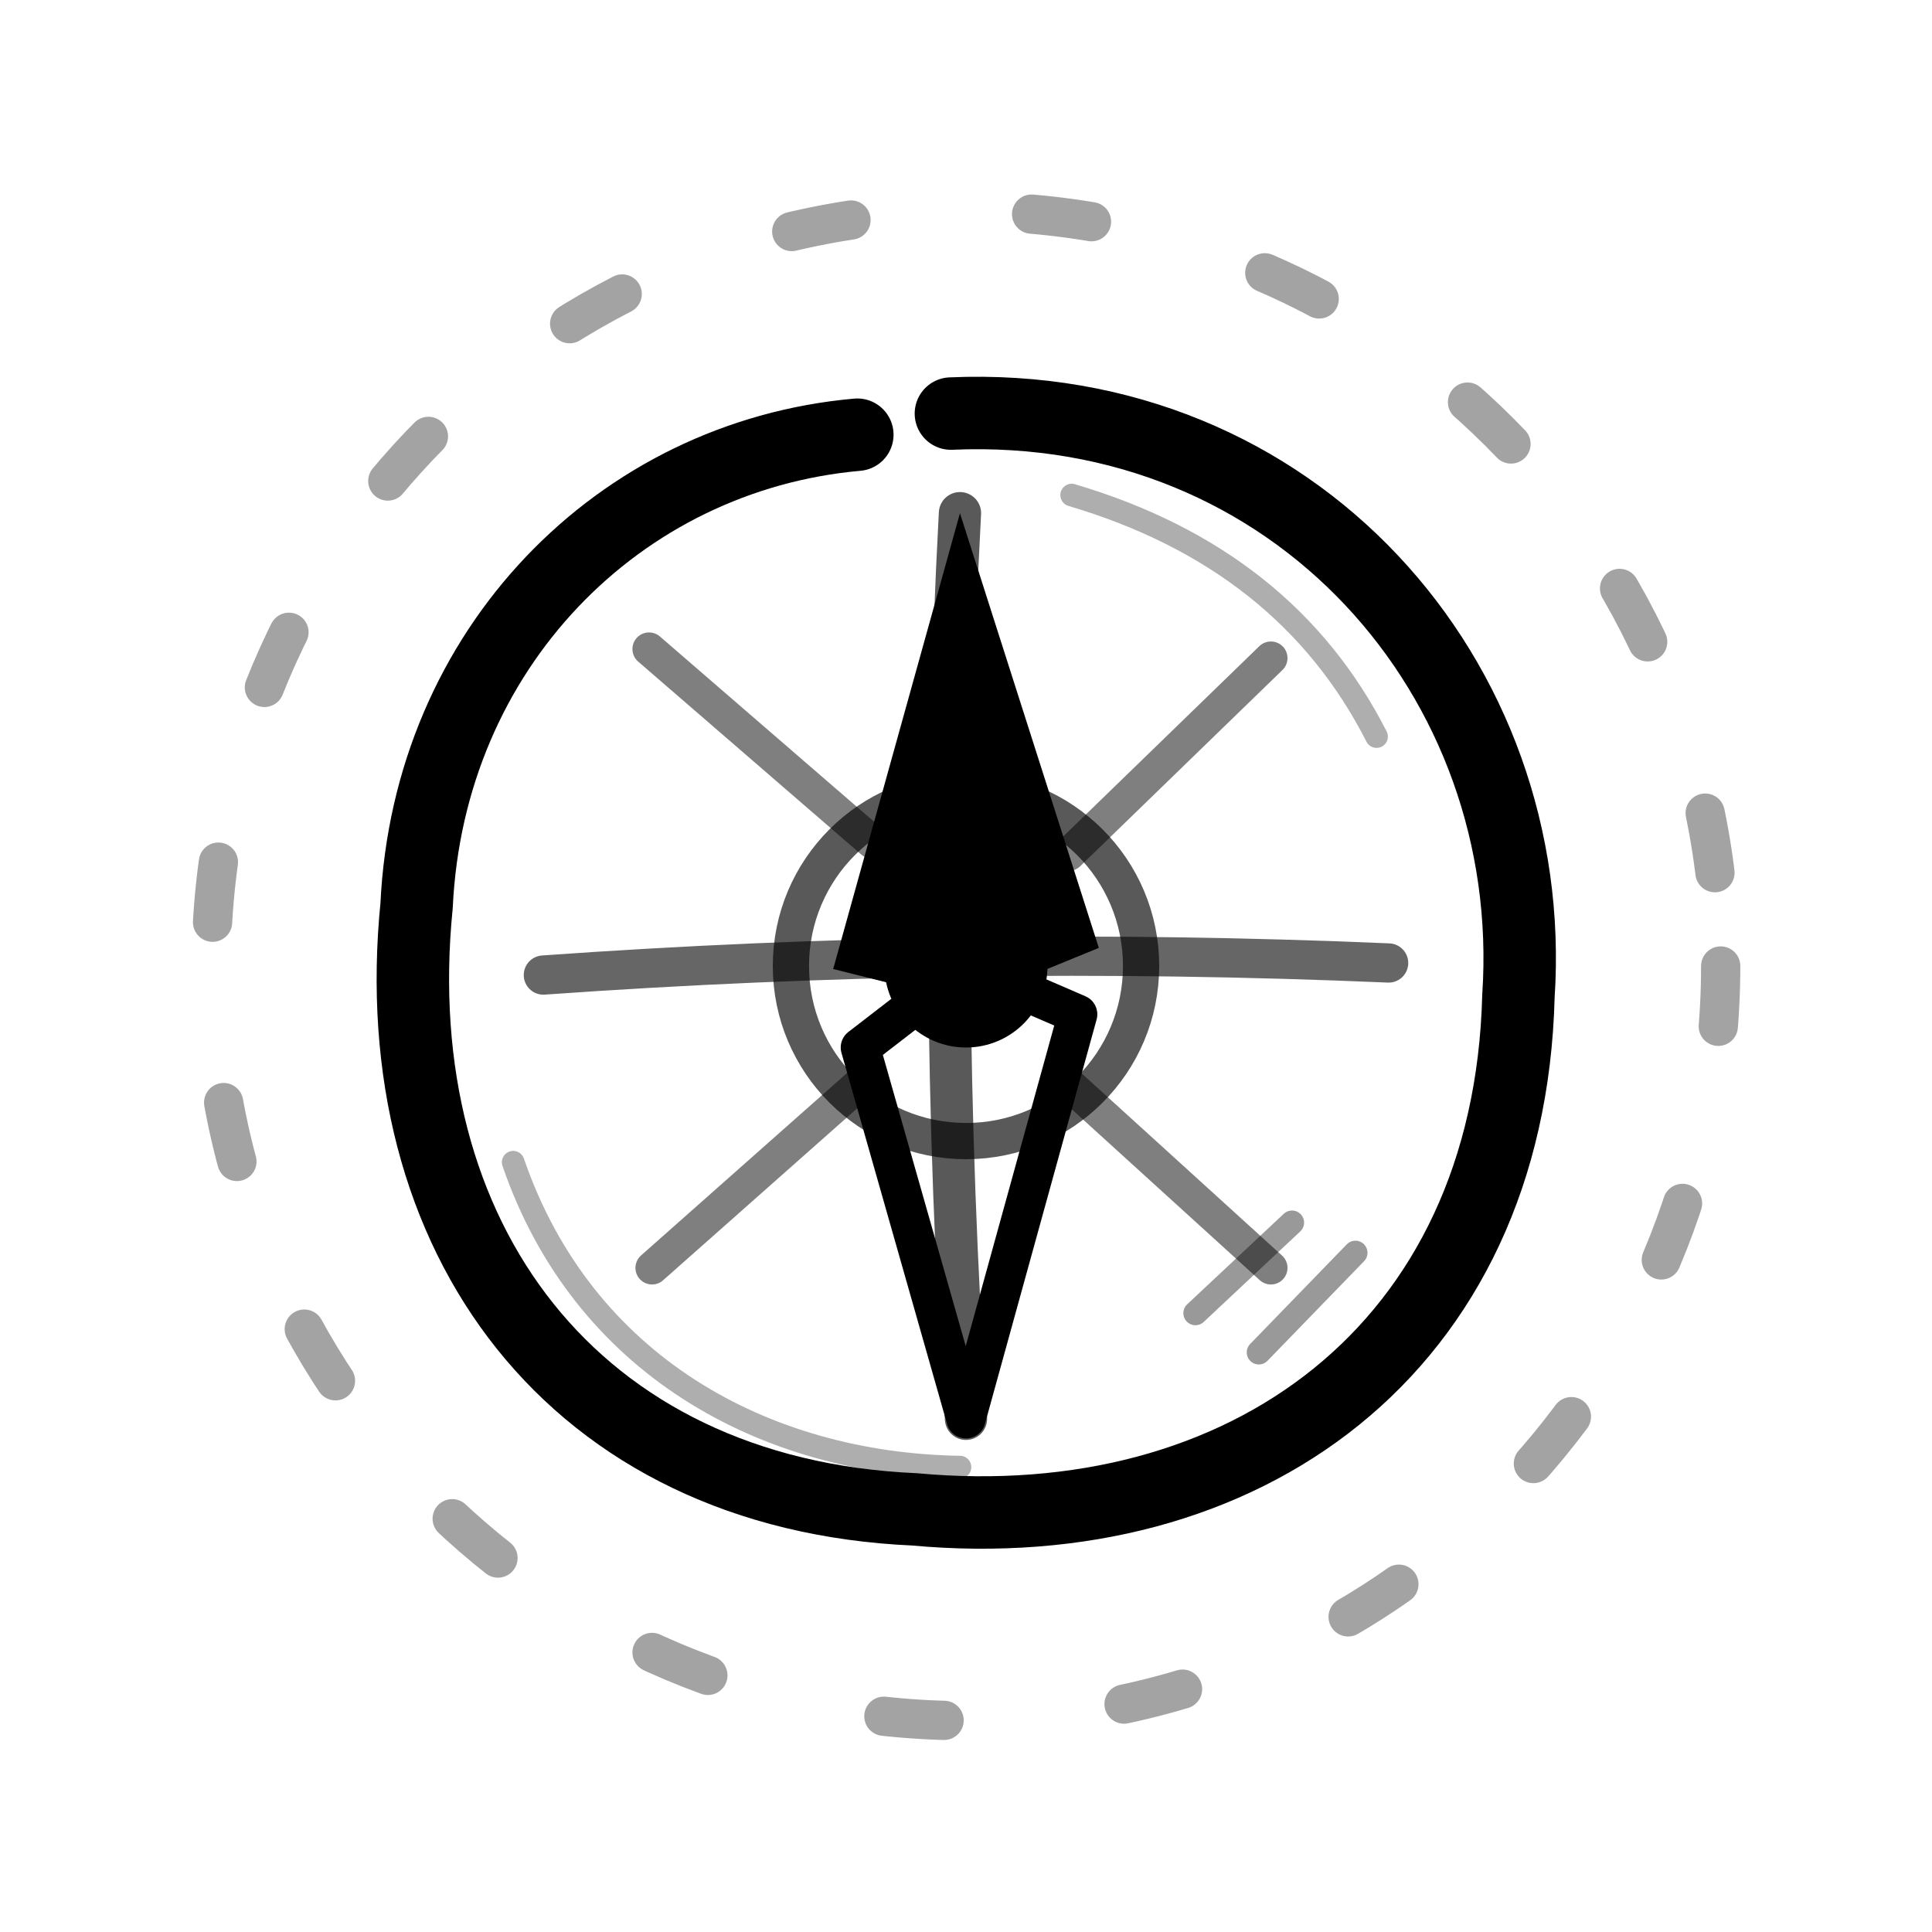
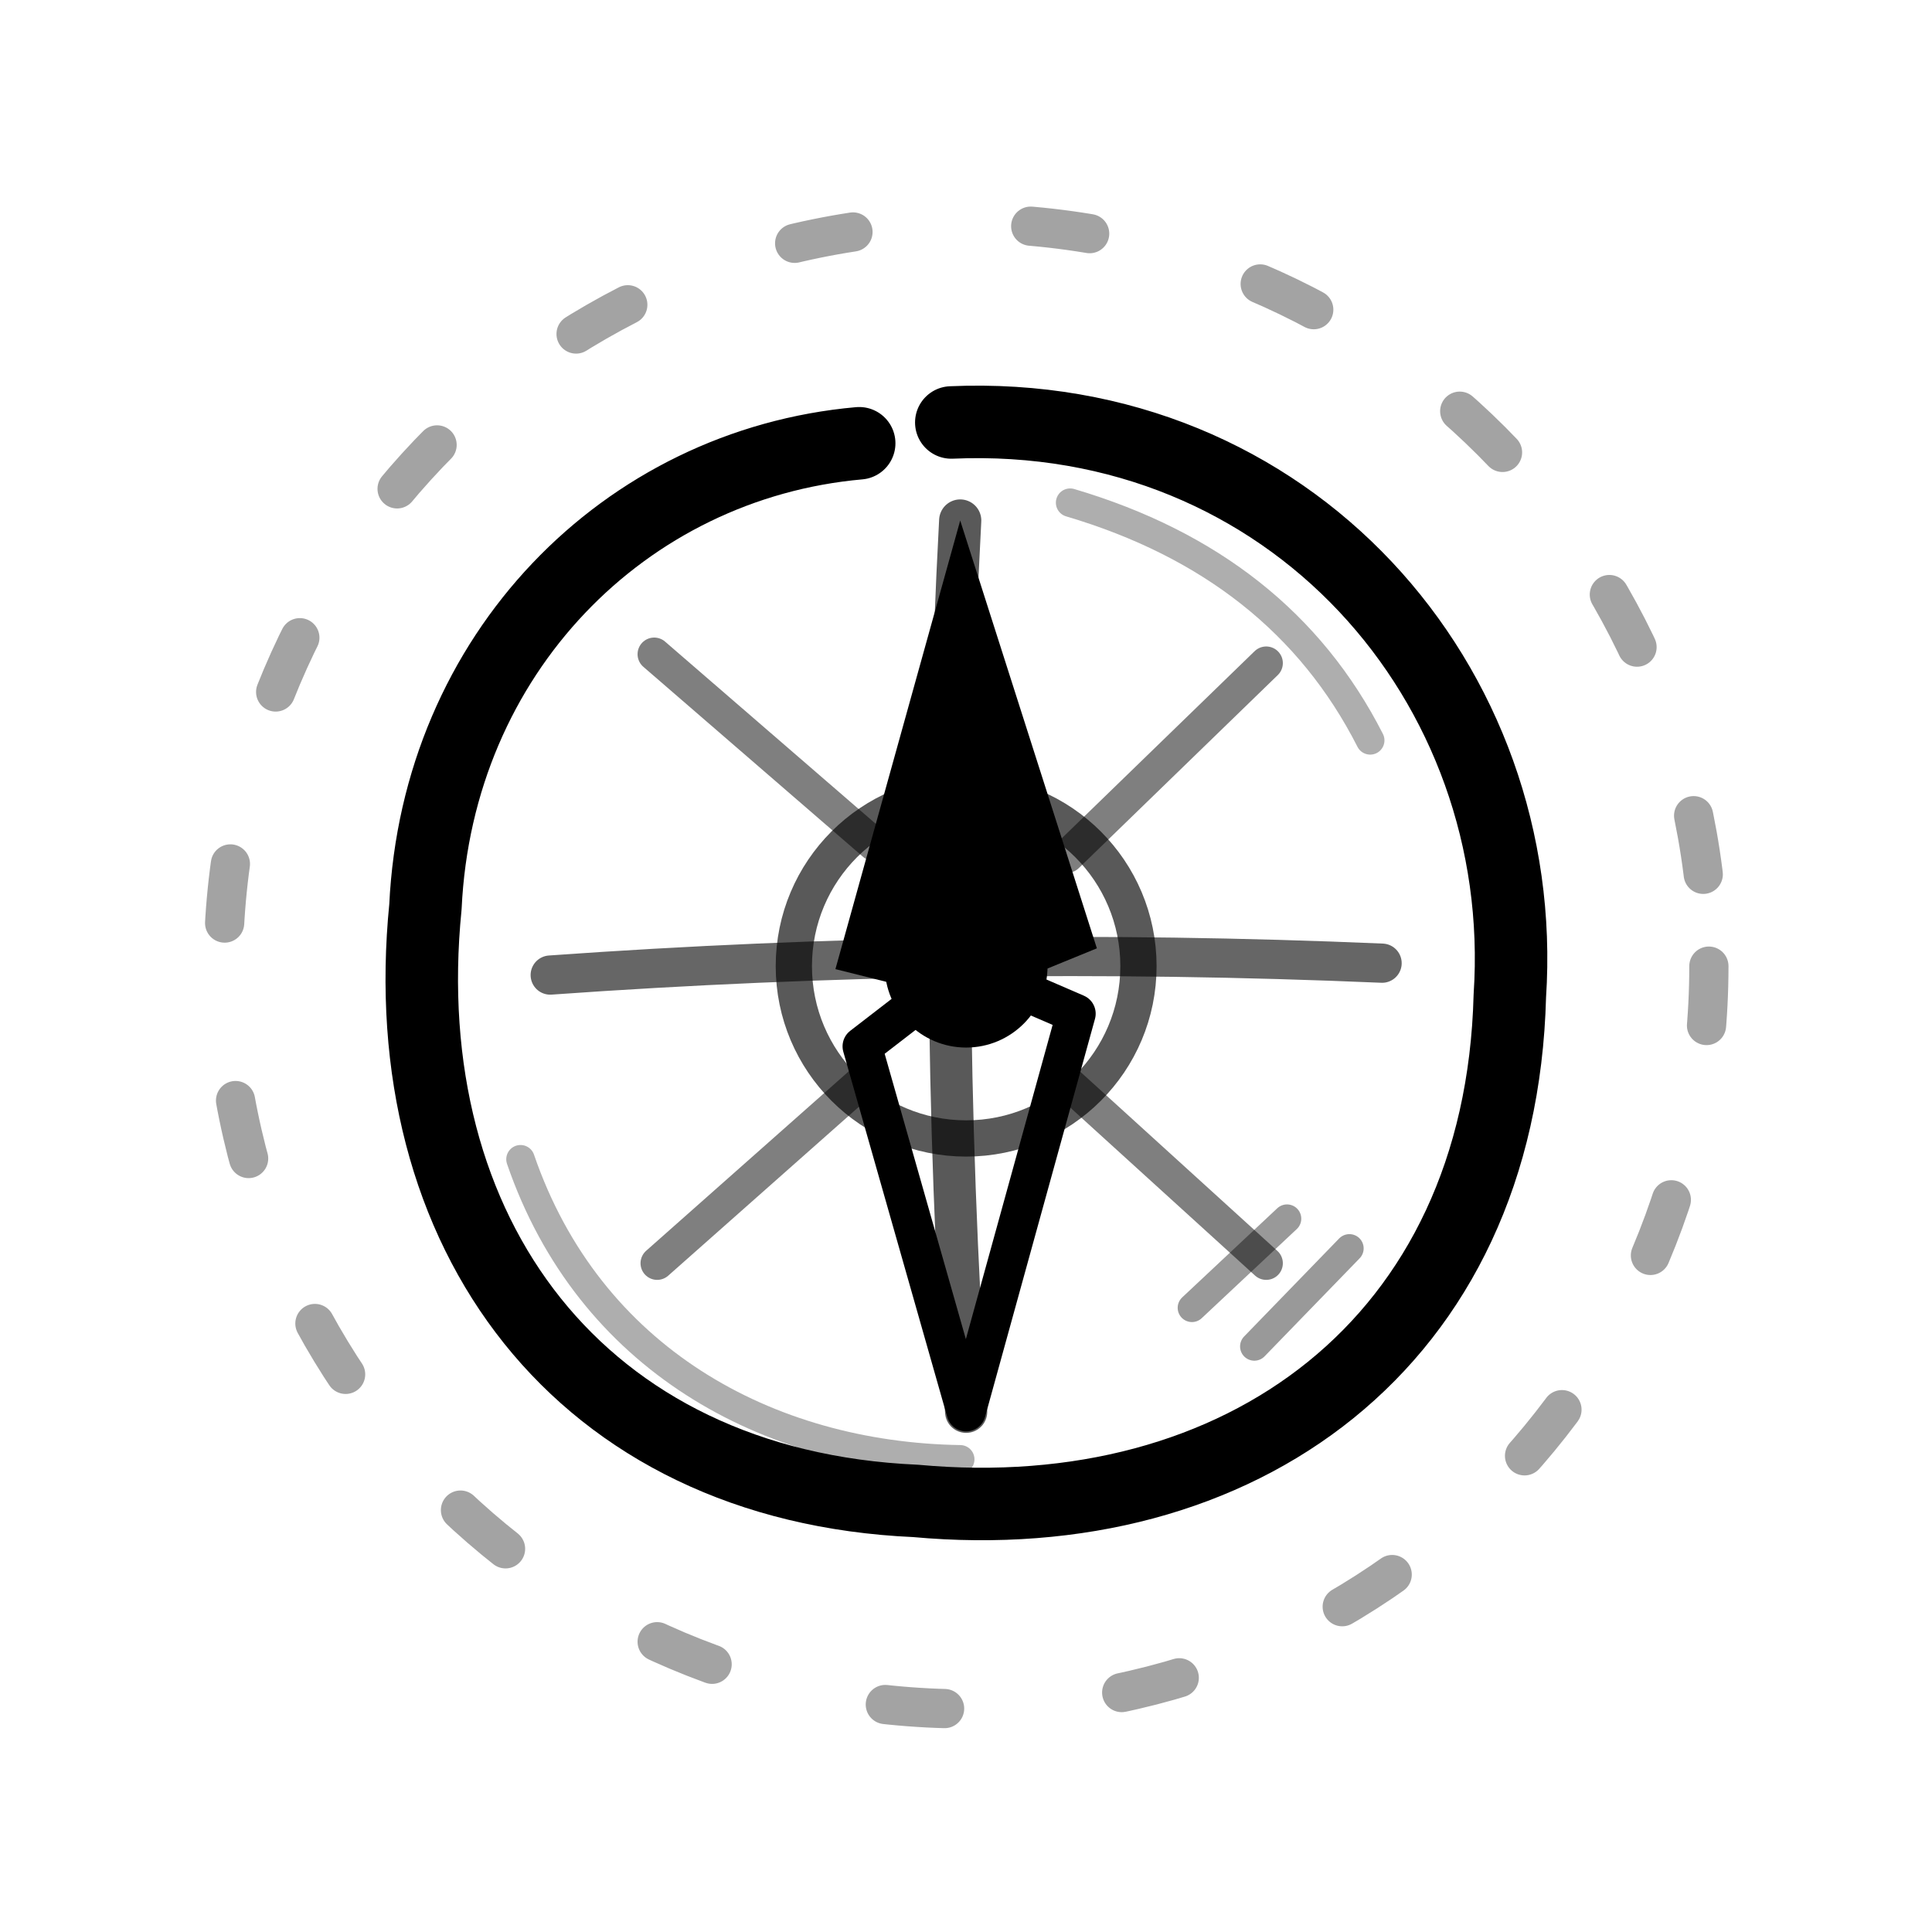
- <svg class="a-compass" viewBox="0 0 64 64" fill="none" stroke="currentColor" stroke-width="2.2" stroke-linecap="round" stroke-linejoin="round">
-   <path d="M31.5 13.7c11.4-.5 19.5 8.8 18.8 19.3-.3 11.7-9.1 18-20 17C19 49.5 12.7 41 13.8 30c.4-8.5 6.7-14.9 14.6-15.6" stroke-width="2.4" pathLength="100" />
-   <circle class="spin" cx="32" cy="32" r="25" stroke-dasharray="2 6" stroke-width="1.3" opacity=".36" />
-   <path d="M31.8 17q-.8 15 .2 30" stroke-width="1.4" opacity=".65" pathLength="100" />
-   <path d="M18 32.3q14-1 28-.4" stroke-width="1.3" opacity=".6" pathLength="100" />
-   <path d="m21.5 21.5 7.4 6.4M35.5 36l6.6 6" stroke-width="1.1" opacity=".5" pathLength="100" />
-   <path d="m42.1 21.8-6.7 6.5M28.6 35.8l-7 6.2" stroke-width="1.1" opacity=".5" pathLength="100" />
+ <svg class="a-compass" viewBox="-0.52 -0.52 65.03 65.03" fill="none" stroke="currentColor" stroke-width="2.24" stroke-linecap="round" stroke-linejoin="round">
+   <path d="M31.5 13.7c11.4-.5 19.5 8.8 18.8 19.3-.3 11.7-9.1 18-20 17C19 49.5 12.7 41 13.8 30c.4-8.5 6.7-14.9 14.6-15.6" stroke-width="2.44" pathLength="100" />
+   <circle class="spin" cx="32" cy="32" r="25" stroke-dasharray="2 6" stroke-width="1.32" opacity=".36" />
+   <path d="M31.8 17q-.8 15 .2 30" stroke-width="1.42" opacity=".65" pathLength="100" />
+   <path d="M18 32.3q14-1 28-.4" stroke-width="1.32" opacity=".6" pathLength="100" />
+   <path d="m21.5 21.5 7.4 6.4M35.5 36l6.6 6" stroke-width="1.12" opacity=".5" pathLength="100" />
+   <path d="m42.1 21.8-6.7 6.5M28.6 35.8l-7 6.2" stroke-width="1.12" opacity=".5" pathLength="100" />
  <path d="m31.8 17 4.6 14.4L32 33.2l-4.4-1.1Z" fill="currentColor" stroke="none" />
-   <path d="m32 47-3.5-12.3L32 32l3.7 1.6Z" stroke-width="1.3" pathLength="100" />
-   <path d="M17 38.5c2.3 6.7 8.3 10 14.8 10.1M35.5 16.4q7.1 2.1 10.1 8" stroke-width=".75" opacity=".32" pathLength="100" />
-   <path d="m39.6 43.5 3.2-3m-1.1 4.3 3.2-3.3" stroke-width=".8" opacity=".4" pathLength="100" />
-   <circle cx="32" cy="32" r="2.7" fill="currentColor" stroke="none" />
-   <circle cx="32" cy="32" r="5.8" stroke-width="1.2" opacity=".65" pathLength="100" />
+   <path d="m32 47-3.5-12.3L32 32l3.7 1.6Z" stroke-width="1.32" pathLength="100" />
+   <path d="M17 38.5c2.3 6.7 8.3 10 14.8 10.1M35.5 16.4q7.1 2.1 10.1 8" stroke-width="0.96" opacity=".32" pathLength="100" />
+   <path d="m39.6 43.5 3.2-3m-1.1 4.3 3.2-3.3" stroke-width="0.96" opacity=".4" pathLength="100" />
+   <circle cx="32" cy="32" r="2.74" fill="currentColor" stroke="none" />
+   <circle cx="32" cy="32" r="5.8" stroke-width="1.22" opacity=".65" pathLength="100" />
</svg>
